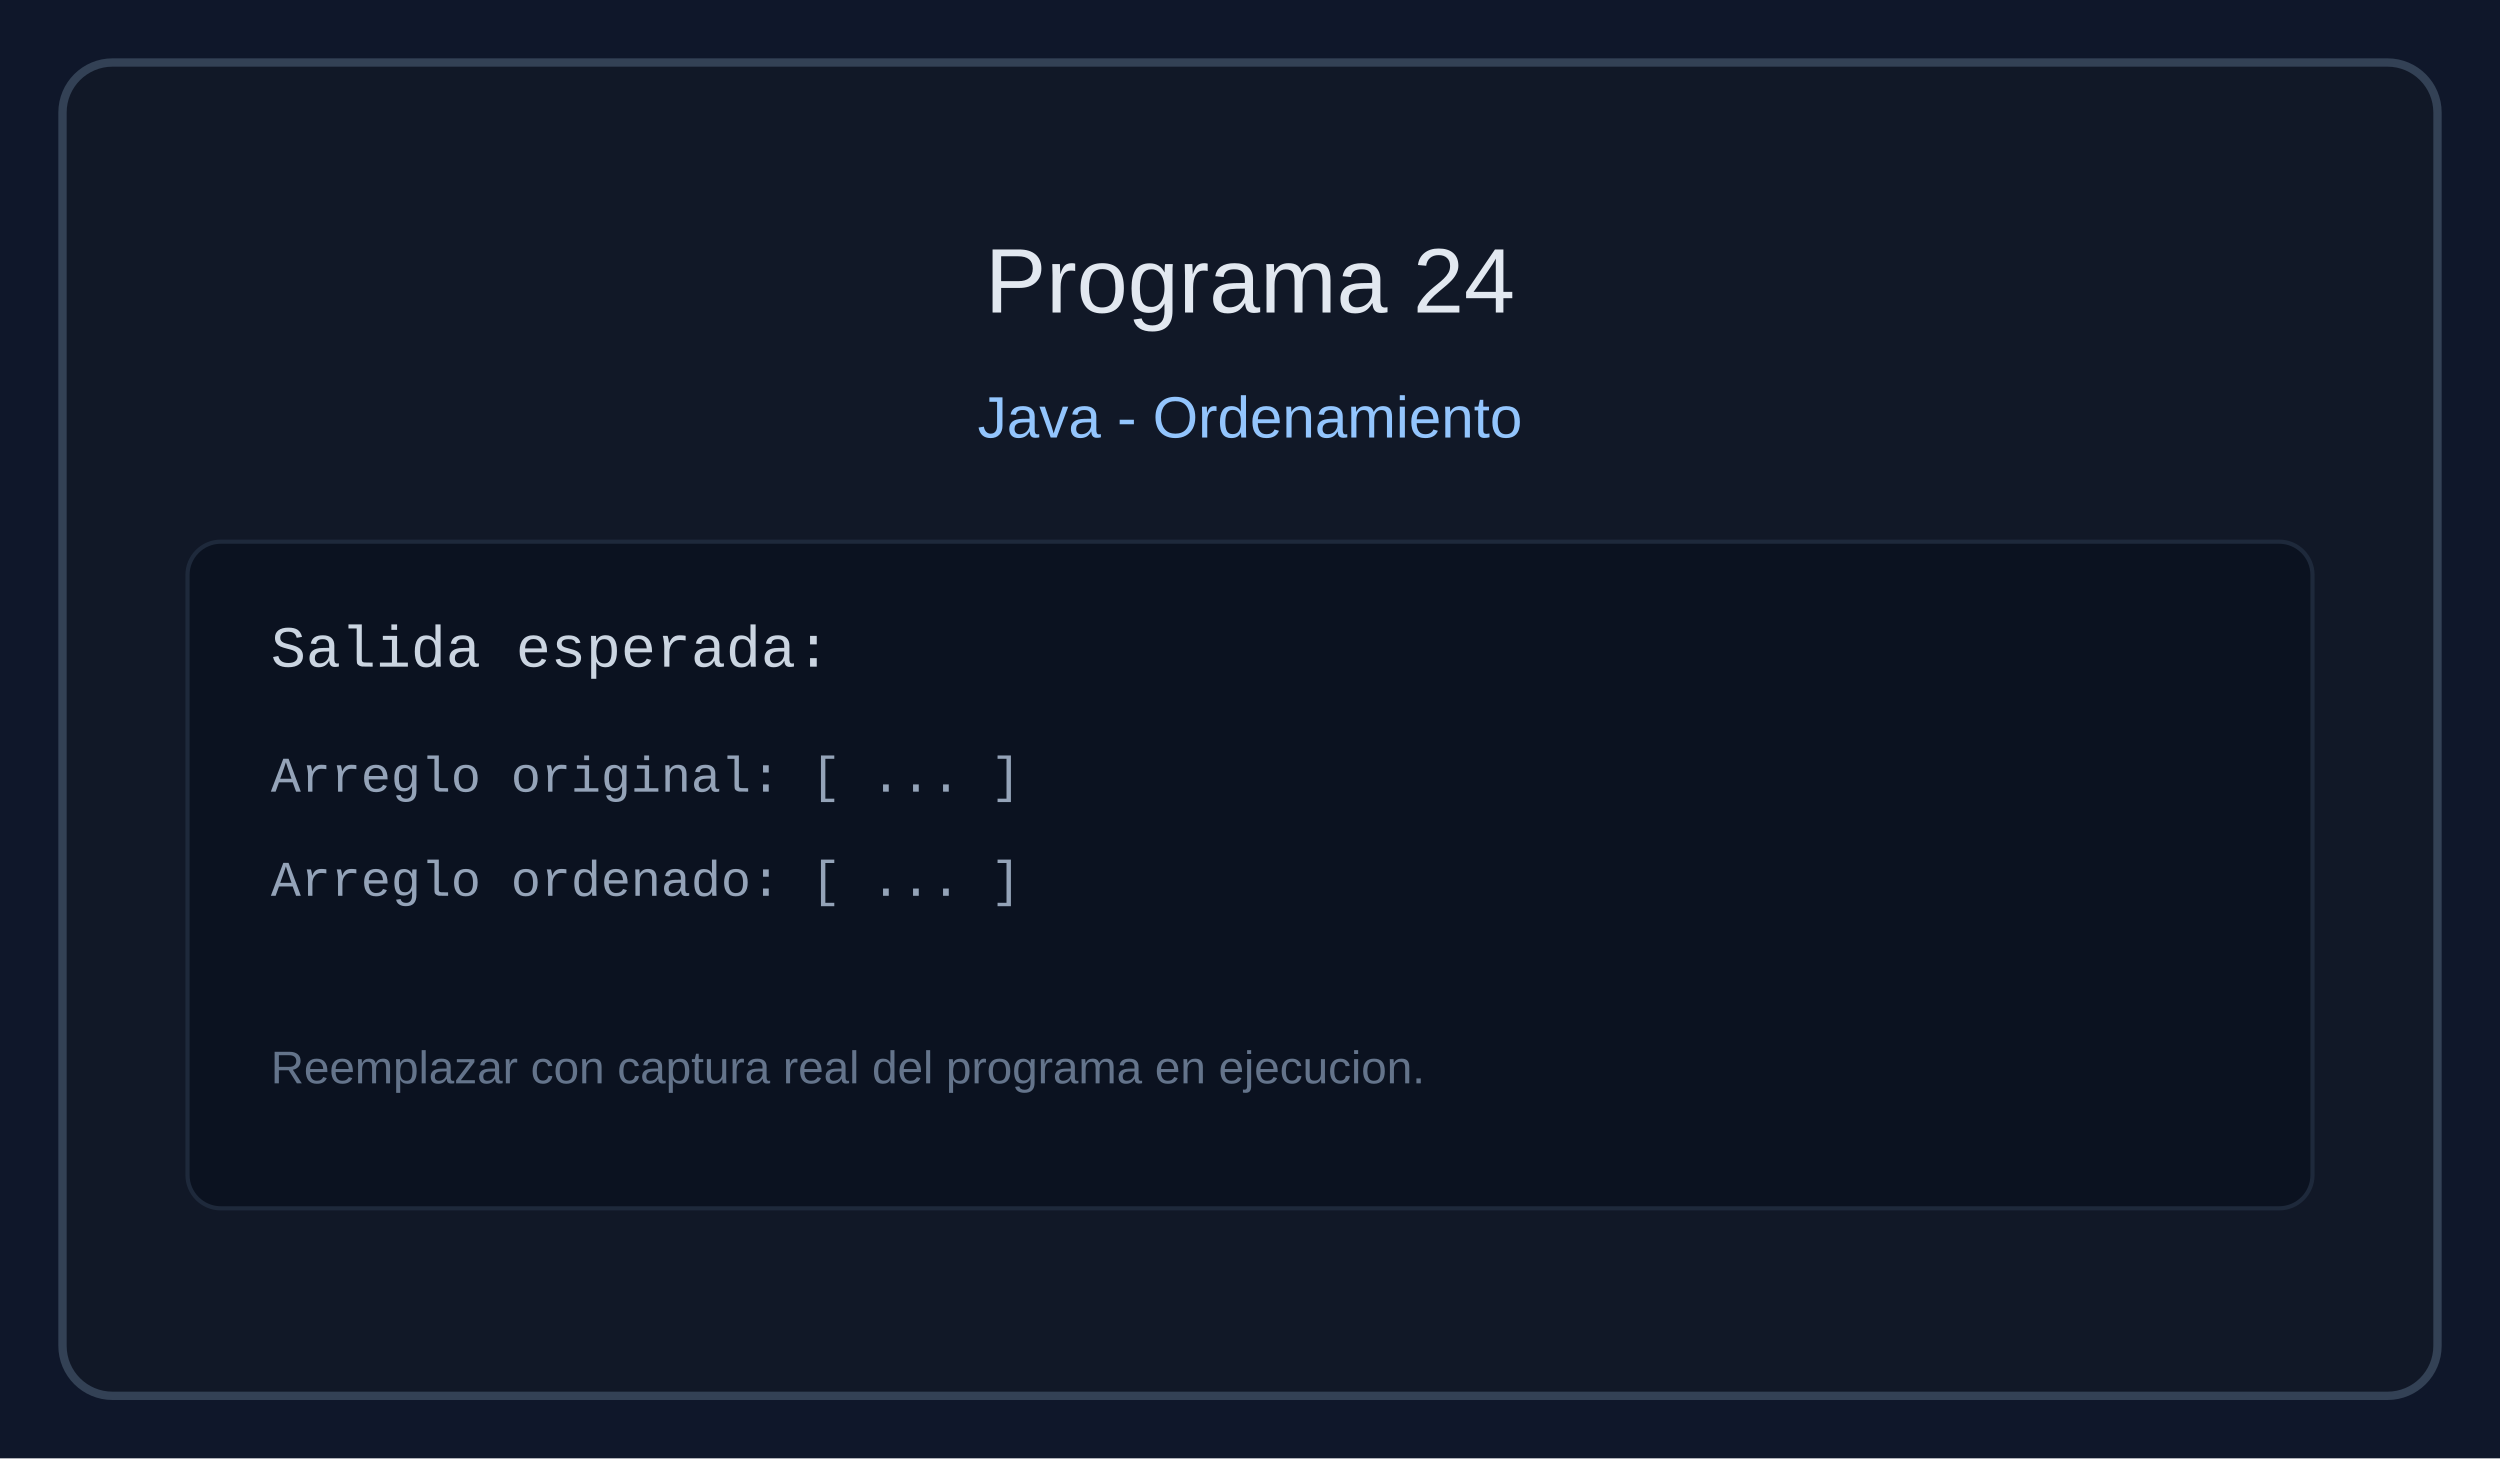
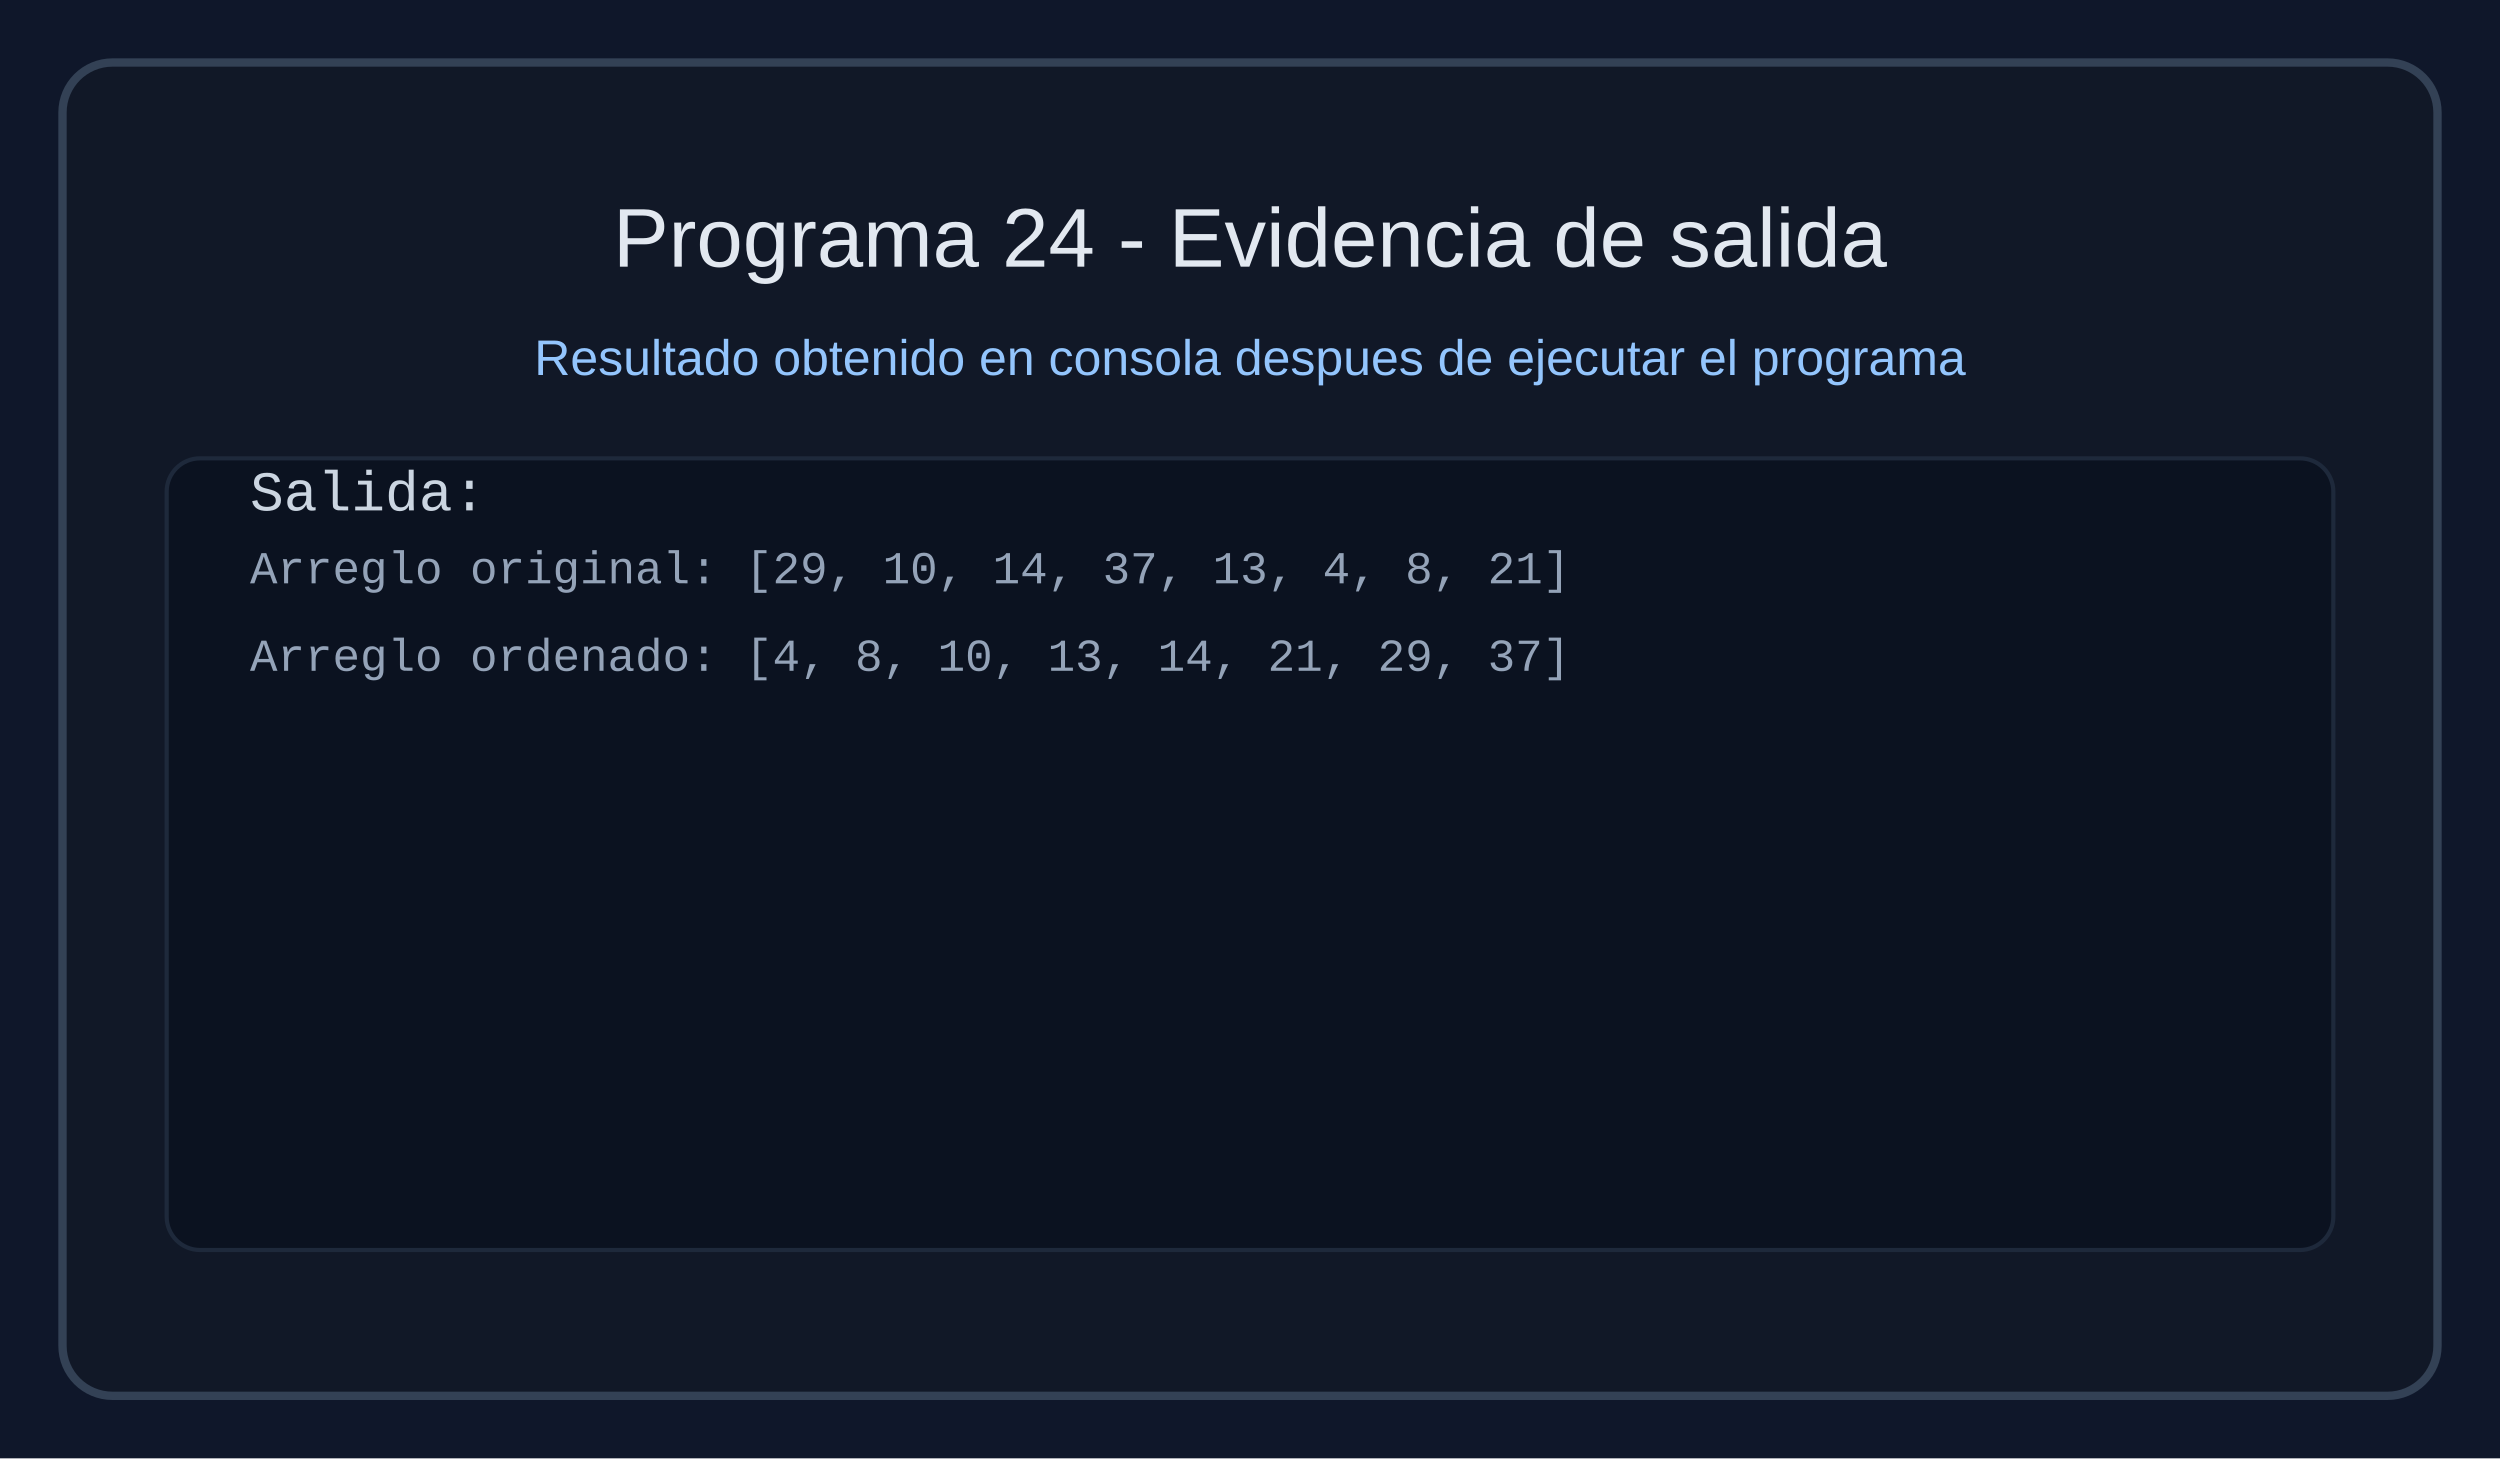
<svg xmlns="http://www.w3.org/2000/svg" width="1200" height="700" viewBox="0 0 1200 700" role="img" aria-labelledby="title desc">
  <rect width="1200" height="700" fill="#0f172a" />
  <rect x="30" y="30" width="1140" height="640" rx="24" fill="#111827" stroke="#334155" stroke-width="4" />
-   <text x="600" y="150" text-anchor="middle" fill="#e2e8f0" font-family="Arial, sans-serif" font-size="44">Programa 24</text>
-   <text x="600" y="210" text-anchor="middle" fill="#93c5fd" font-family="Arial, sans-serif" font-size="28">Java - Ordenamiento</text>
-   <rect x="90" y="260" width="1020" height="320" rx="16" fill="#0b1220" stroke="#1e293b" stroke-width="2" />
-   <text x="130" y="320" fill="#cbd5e1" font-family="Courier New, monospace" font-size="28">Salida esperada:</text>
-   <text x="130" y="380" fill="#94a3b8" font-family="Courier New, monospace" font-size="24">Arreglo original: [ ... ]</text>
-   <text x="130" y="430" fill="#94a3b8" font-family="Courier New, monospace" font-size="24">Arreglo ordenado: [ ... ]</text>
-   <text x="130" y="520" fill="#64748b" font-family="Arial, sans-serif" font-size="22">Reemplazar con captura real del programa en ejecucion.</text>
+   <text x="600" y="128" text-anchor="middle" fill="#e2e8f0" font-family="Arial, sans-serif" font-size="40">Programa 24 - Evidencia de salida</text>
+   <text x="600" y="180" text-anchor="middle" fill="#93c5fd" font-family="Arial, sans-serif" font-size="24">Resultado obtenido en consola despues de ejecutar el programa</text>
+   <rect x="80" y="220" width="1040" height="380" rx="16" fill="#0b1220" stroke="#1e293b" stroke-width="2" />
+   <text x="120" y="245" fill="#cbd5e1" font-family="Courier New, monospace" font-size="27">Salida:</text>
+   <text x="120" y="280" fill="#94a3b8" font-family="Courier New, monospace" font-size="22">Arreglo original: [29, 10, 14, 37, 13, 4, 8, 21]</text>
+   <text x="120" y="322" fill="#94a3b8" font-family="Courier New, monospace" font-size="22">Arreglo ordenado: [4, 8, 10, 13, 14, 21, 29, 37]</text>
</svg>
